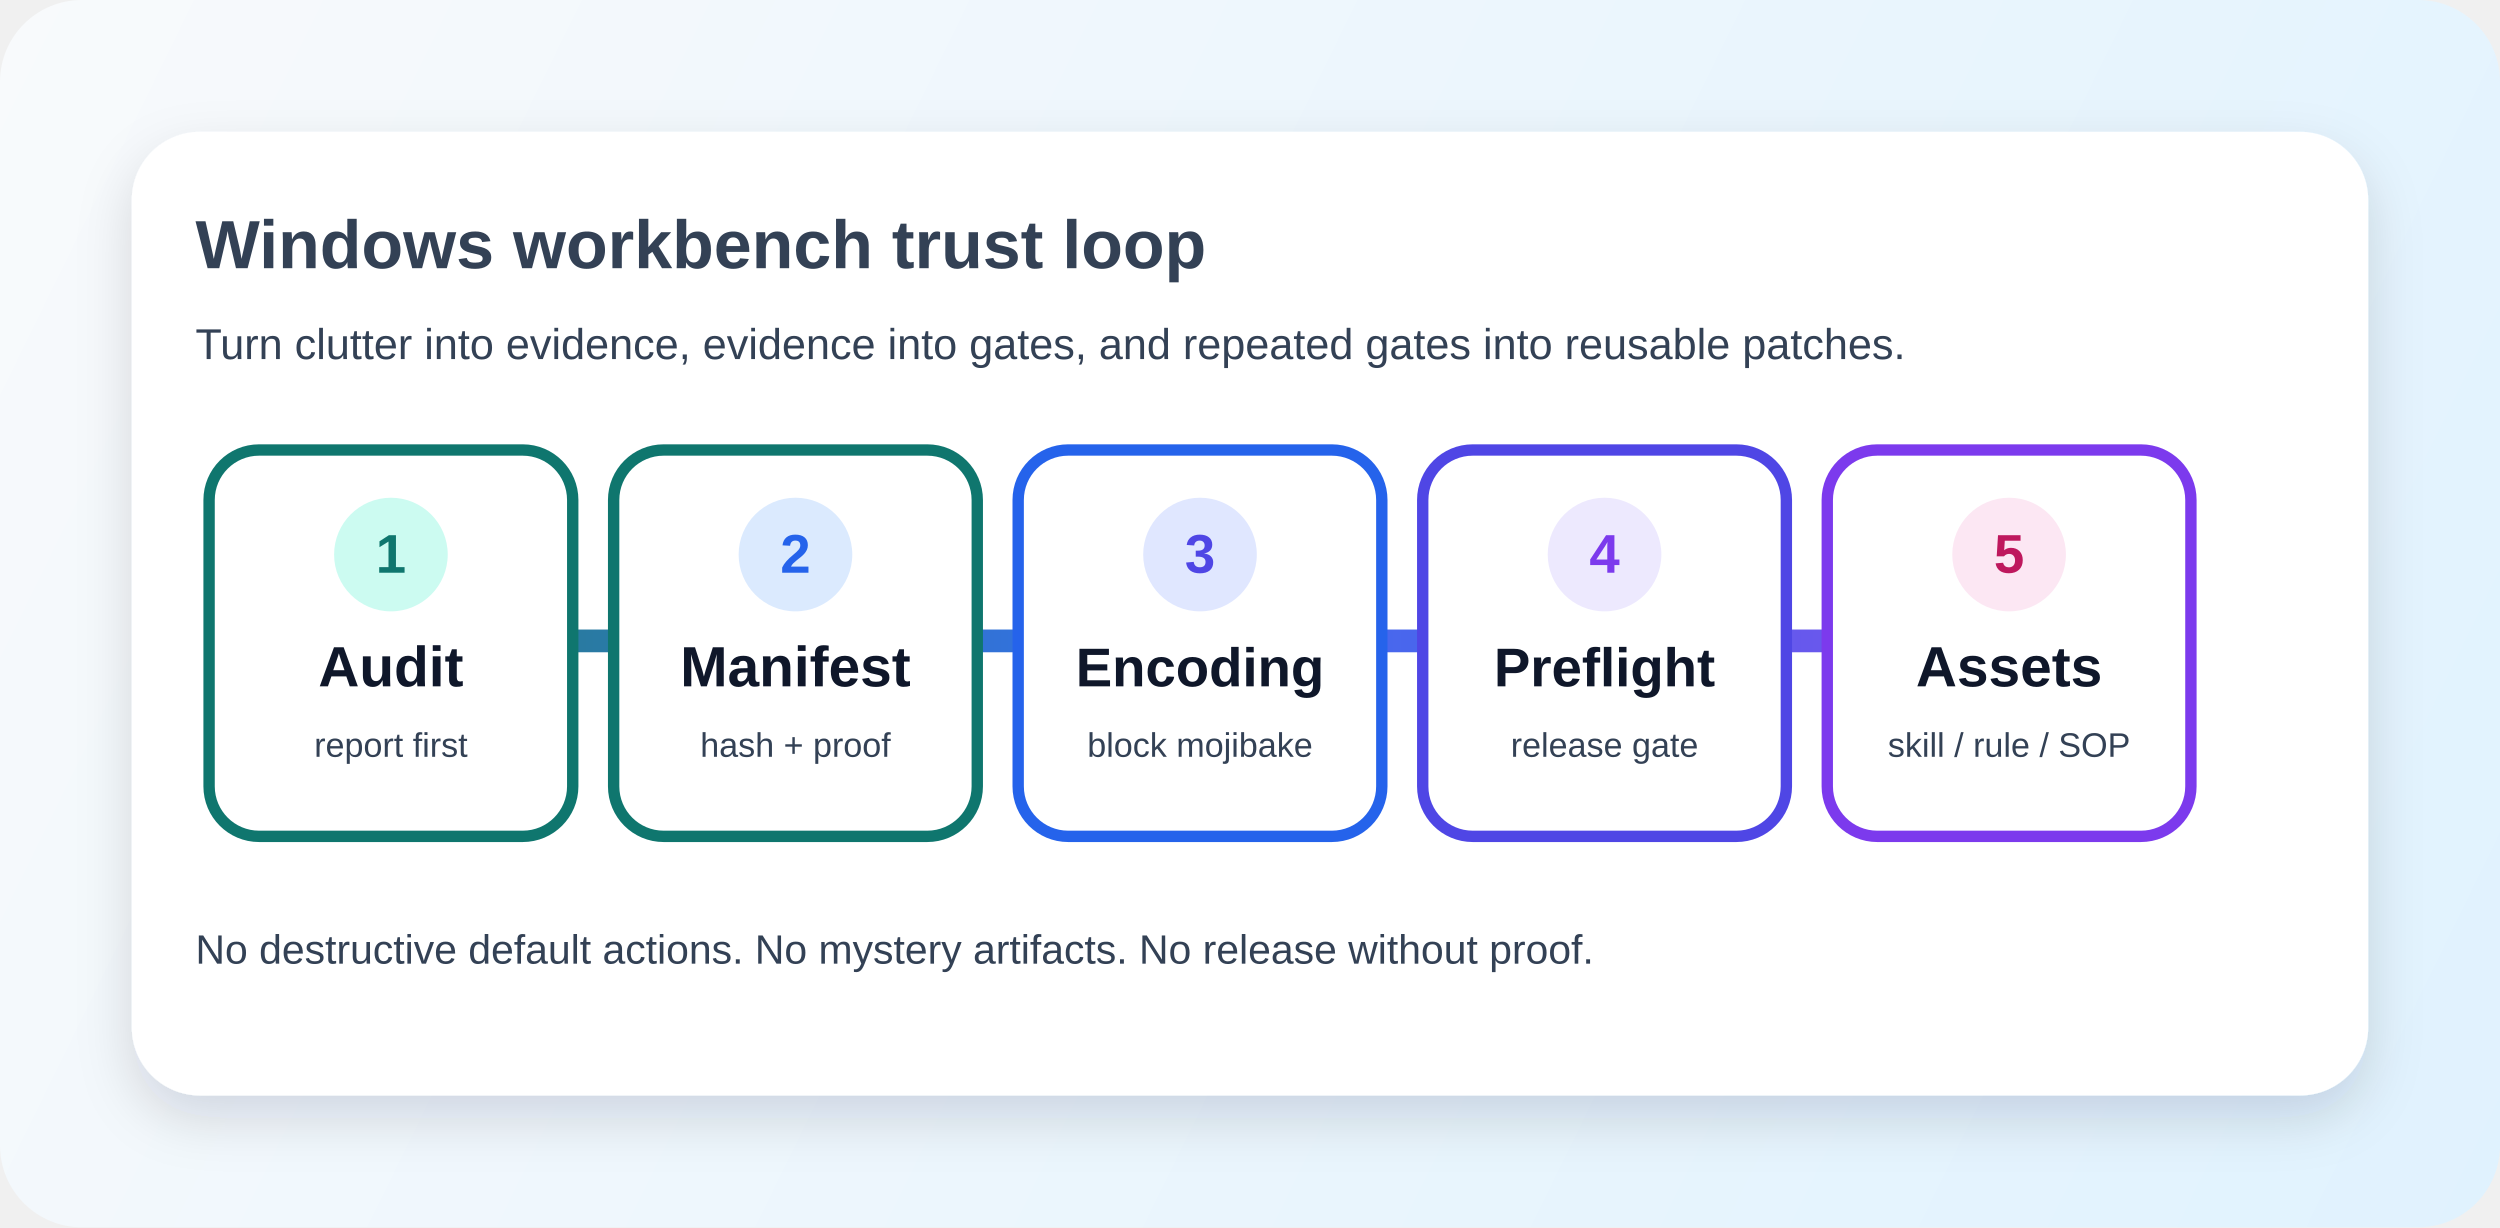
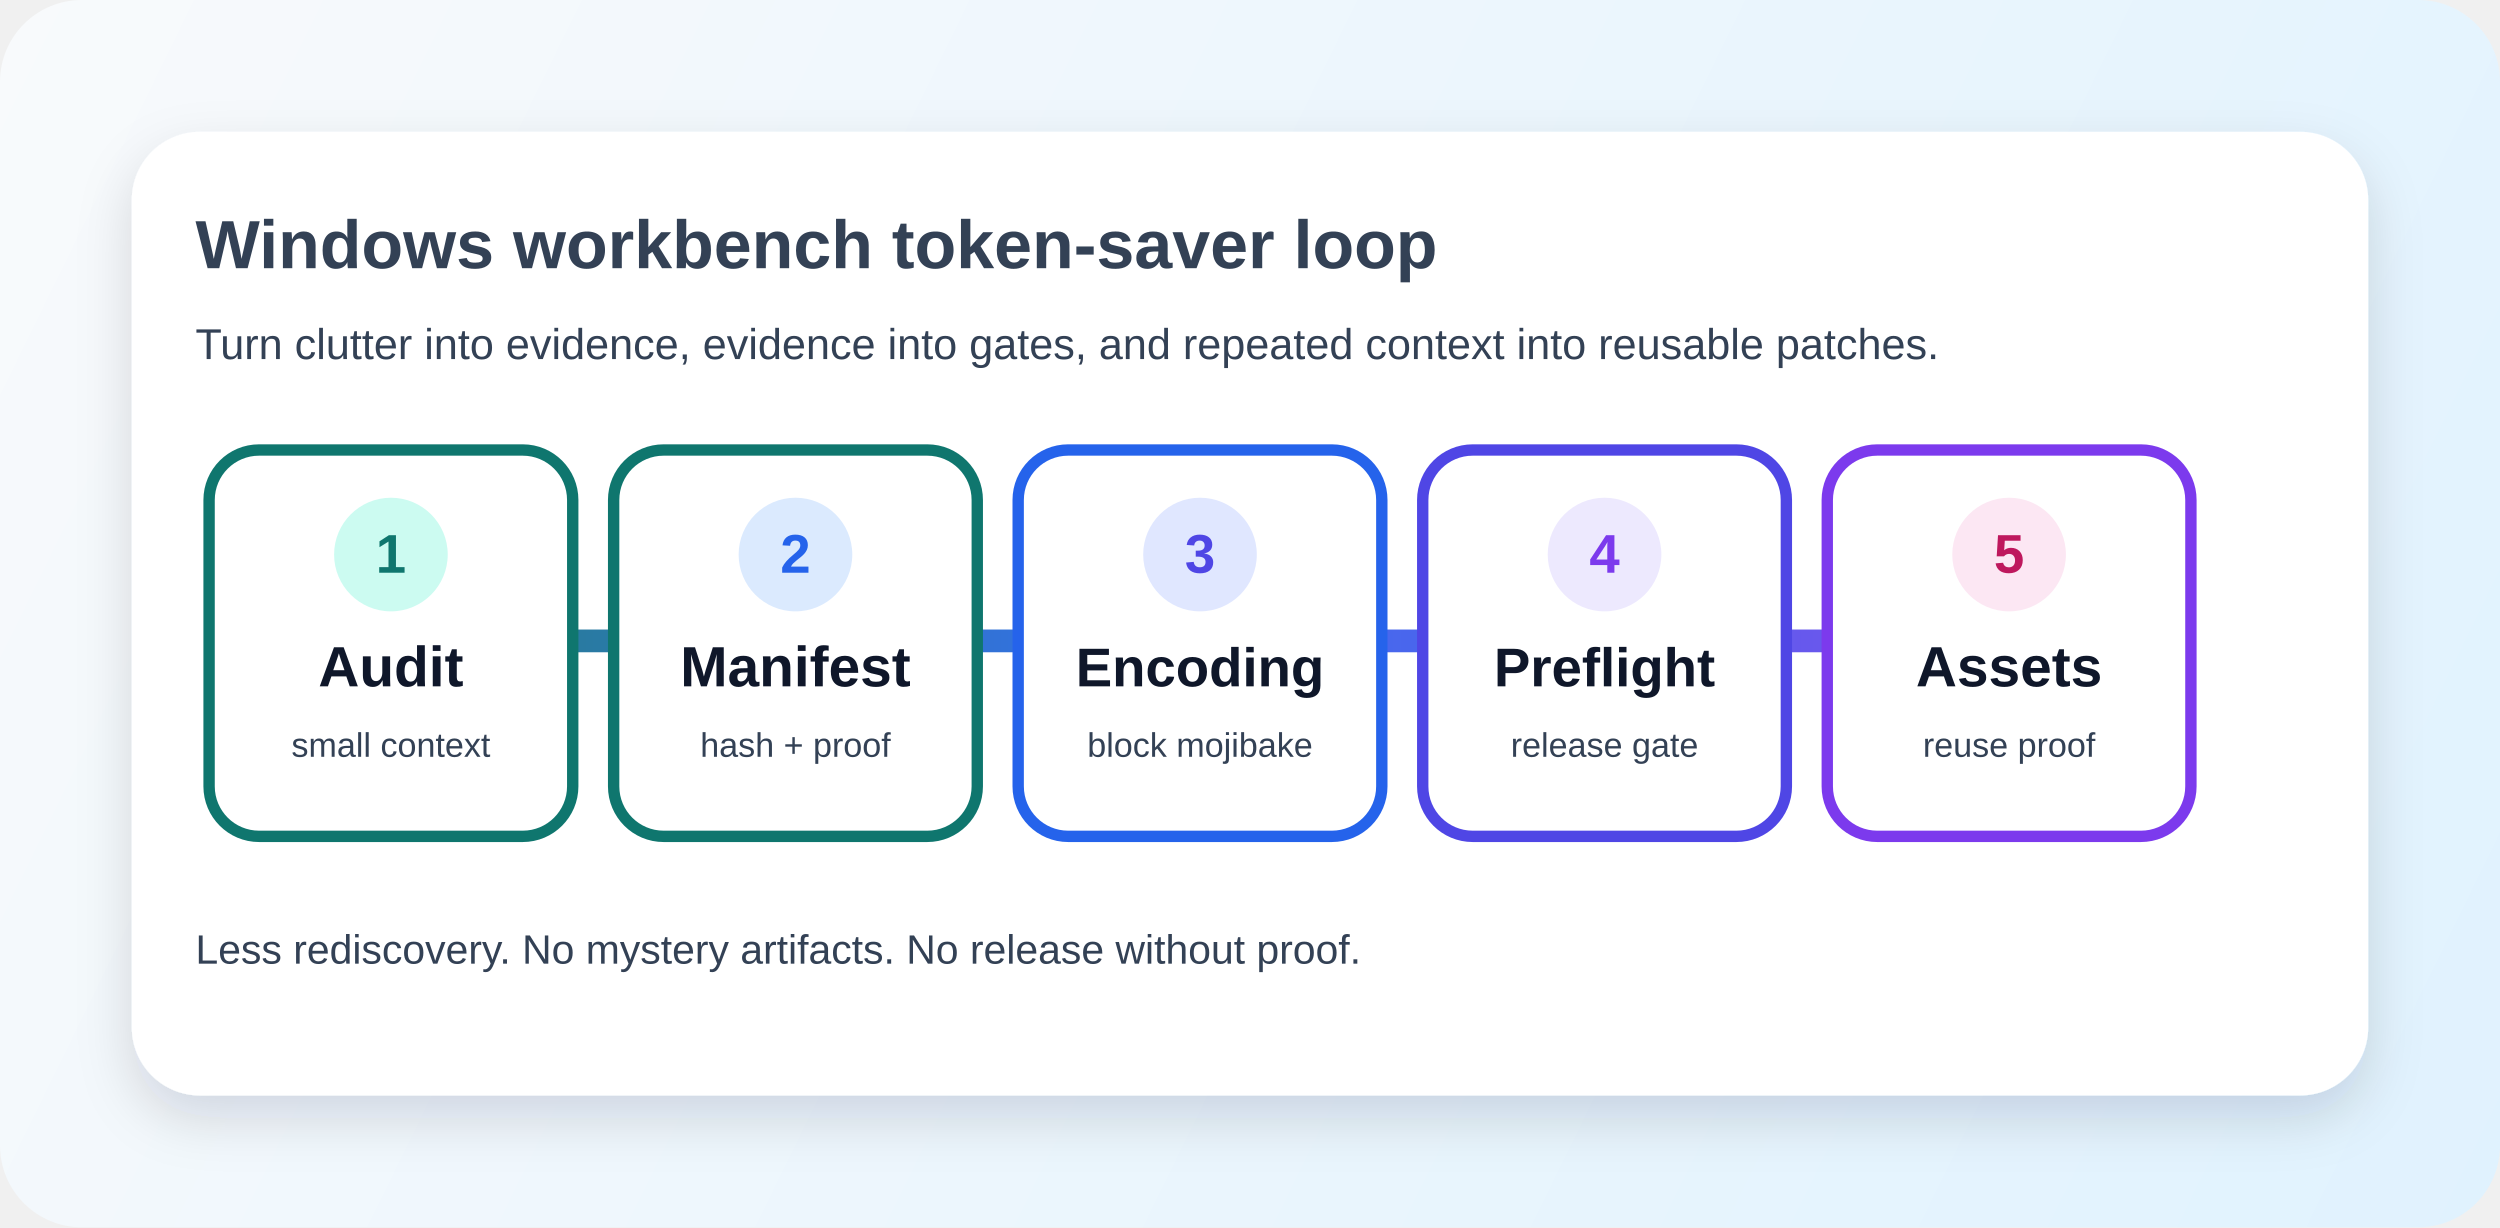
<svg xmlns="http://www.w3.org/2000/svg" viewBox="0 0 1100 540" role="img" aria-labelledby="title desc">
  <defs>
    <linearGradient id="bg" x1="0" y1="0" x2="1100" y2="540" gradientUnits="userSpaceOnUse">
      <stop offset="0" stop-color="#f8fafc" />
      <stop offset="1" stop-color="#e0f2fe" />
    </linearGradient>
    <linearGradient id="accent" x1="120" y1="282" x2="980" y2="282" gradientUnits="userSpaceOnUse">
      <stop offset="0" stop-color="#0f766e" />
      <stop offset="0.45" stop-color="#2563eb" />
      <stop offset="1" stop-color="#7c3aed" />
    </linearGradient>
    <filter id="shadow" x="-10%" y="-20%" width="120%" height="150%">
      <feDropShadow dx="0" dy="10" stdDeviation="12" flood-color="#0f172a" flood-opacity="0.14" />
    </filter>
  </defs>
  <rect width="1100" height="540" rx="36" fill="url(#bg)" />
  <rect x="58" y="58" width="984" height="424" rx="30" fill="#ffffff" filter="url(#shadow)" />
  <path d="M182 282h736" stroke="url(#accent)" stroke-width="10" stroke-linecap="round" opacity="0.92" />
  <g font-family="Segoe UI, Arial, sans-serif">
    <g transform="translate(92 198)">
      <rect width="160" height="170" rx="22" fill="#ffffff" stroke="#0f766e" stroke-width="5" />
      <circle cx="80" cy="46" r="25" fill="#ccfbf1" />
      <text x="80" y="54" fill="#0f766e" font-size="24" font-weight="700" text-anchor="middle">1</text>
      <text x="80" y="104" fill="#0f172a" font-size="25" font-weight="700" text-anchor="middle">Audit</text>
-       <text x="80" y="135" fill="#334155" font-size="15" text-anchor="middle">report first</text>
+       <text x="80" y="135" fill="#334155" font-size="15" text-anchor="middle">small context</text>
    </g>
    <g transform="translate(270 198)">
      <rect width="160" height="170" rx="22" fill="#ffffff" stroke="#0f766e" stroke-width="5" />
      <circle cx="80" cy="46" r="25" fill="#dbeafe" />
      <text x="80" y="54" fill="#2563eb" font-size="24" font-weight="700" text-anchor="middle">2</text>
      <text x="80" y="104" fill="#0f172a" font-size="25" font-weight="700" text-anchor="middle">Manifest</text>
      <text x="80" y="135" fill="#334155" font-size="15" text-anchor="middle">hash + proof</text>
    </g>
    <g transform="translate(448 198)">
      <rect width="160" height="170" rx="22" fill="#ffffff" stroke="#2563eb" stroke-width="5" />
      <circle cx="80" cy="46" r="25" fill="#e0e7ff" />
      <text x="80" y="54" fill="#4f46e5" font-size="24" font-weight="700" text-anchor="middle">3</text>
      <text x="80" y="104" fill="#0f172a" font-size="24" font-weight="700" text-anchor="middle">Encoding</text>
      <text x="80" y="135" fill="#334155" font-size="15" text-anchor="middle">block mojibake</text>
    </g>
    <g transform="translate(626 198)">
      <rect width="160" height="170" rx="22" fill="#ffffff" stroke="#4f46e5" stroke-width="5" />
      <circle cx="80" cy="46" r="25" fill="#ede9fe" />
      <text x="80" y="54" fill="#7c3aed" font-size="24" font-weight="700" text-anchor="middle">4</text>
      <text x="80" y="104" fill="#0f172a" font-size="24" font-weight="700" text-anchor="middle">Preflight</text>
      <text x="80" y="135" fill="#334155" font-size="15" text-anchor="middle">release gate</text>
    </g>
    <g transform="translate(804 198)">
      <rect width="160" height="170" rx="22" fill="#ffffff" stroke="#7c3aed" stroke-width="5" />
      <circle cx="80" cy="46" r="25" fill="#fce7f3" />
      <text x="80" y="54" fill="#be185d" font-size="24" font-weight="700" text-anchor="middle">5</text>
      <text x="80" y="104" fill="#0f172a" font-size="25" font-weight="700" text-anchor="middle">Assets</text>
-       <text x="80" y="135" fill="#334155" font-size="15" text-anchor="middle">skill / rule / SOP</text>
+       <text x="80" y="135" fill="#334155" font-size="15" text-anchor="middle">reuse proof</text>
    </g>
  </g>
  <g fill="#334155" font-family="Segoe UI, Arial, sans-serif">
-     <text x="86" y="118" font-size="30" font-weight="700">Windows workbench trust loop</text>
-     <text x="86" y="158" font-size="19">Turn clutter into evidence, evidence into gates, and repeated gates into reusable patches.</text>
-     <text x="86" y="424" font-size="18">No destructive default actions. No mystery artifacts. No release without proof.</text>
+     <text x="86" y="118" font-size="30" font-weight="700">Windows workbench token-saver loop</text>
+     <text x="86" y="158" font-size="19">Turn clutter into evidence, evidence into gates, and repeated context into reusable patches.</text>
+     <text x="86" y="424" font-size="18">Less rediscovery. No mystery artifacts. No release without proof.</text>
  </g>
</svg>
